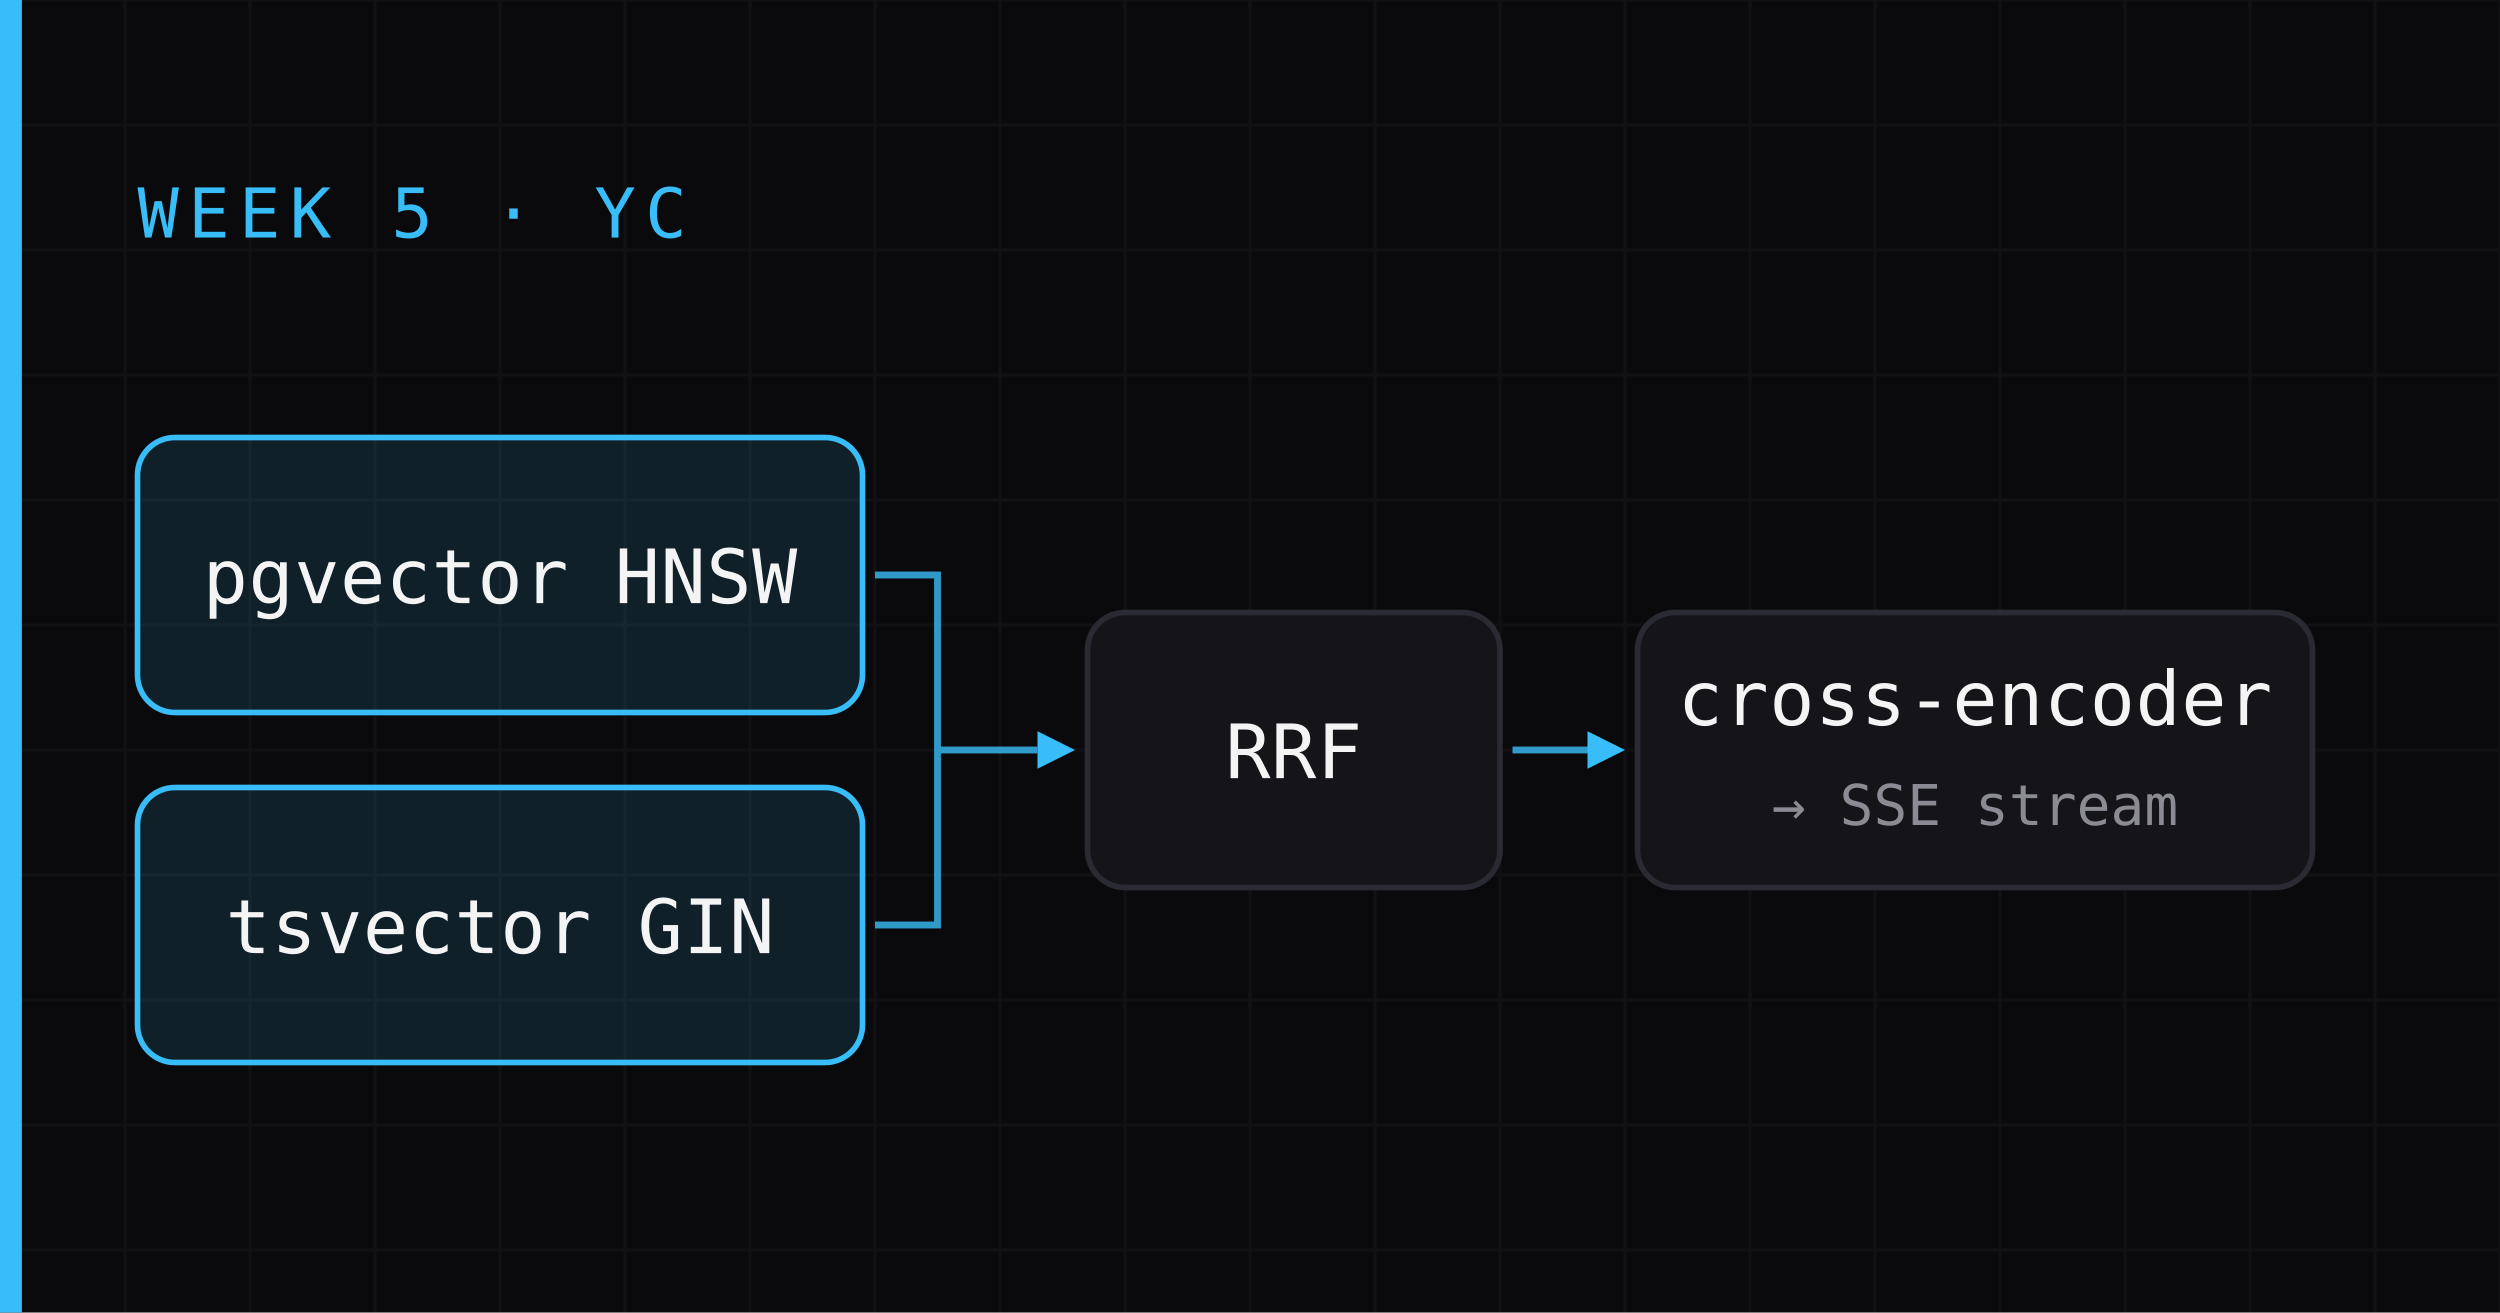
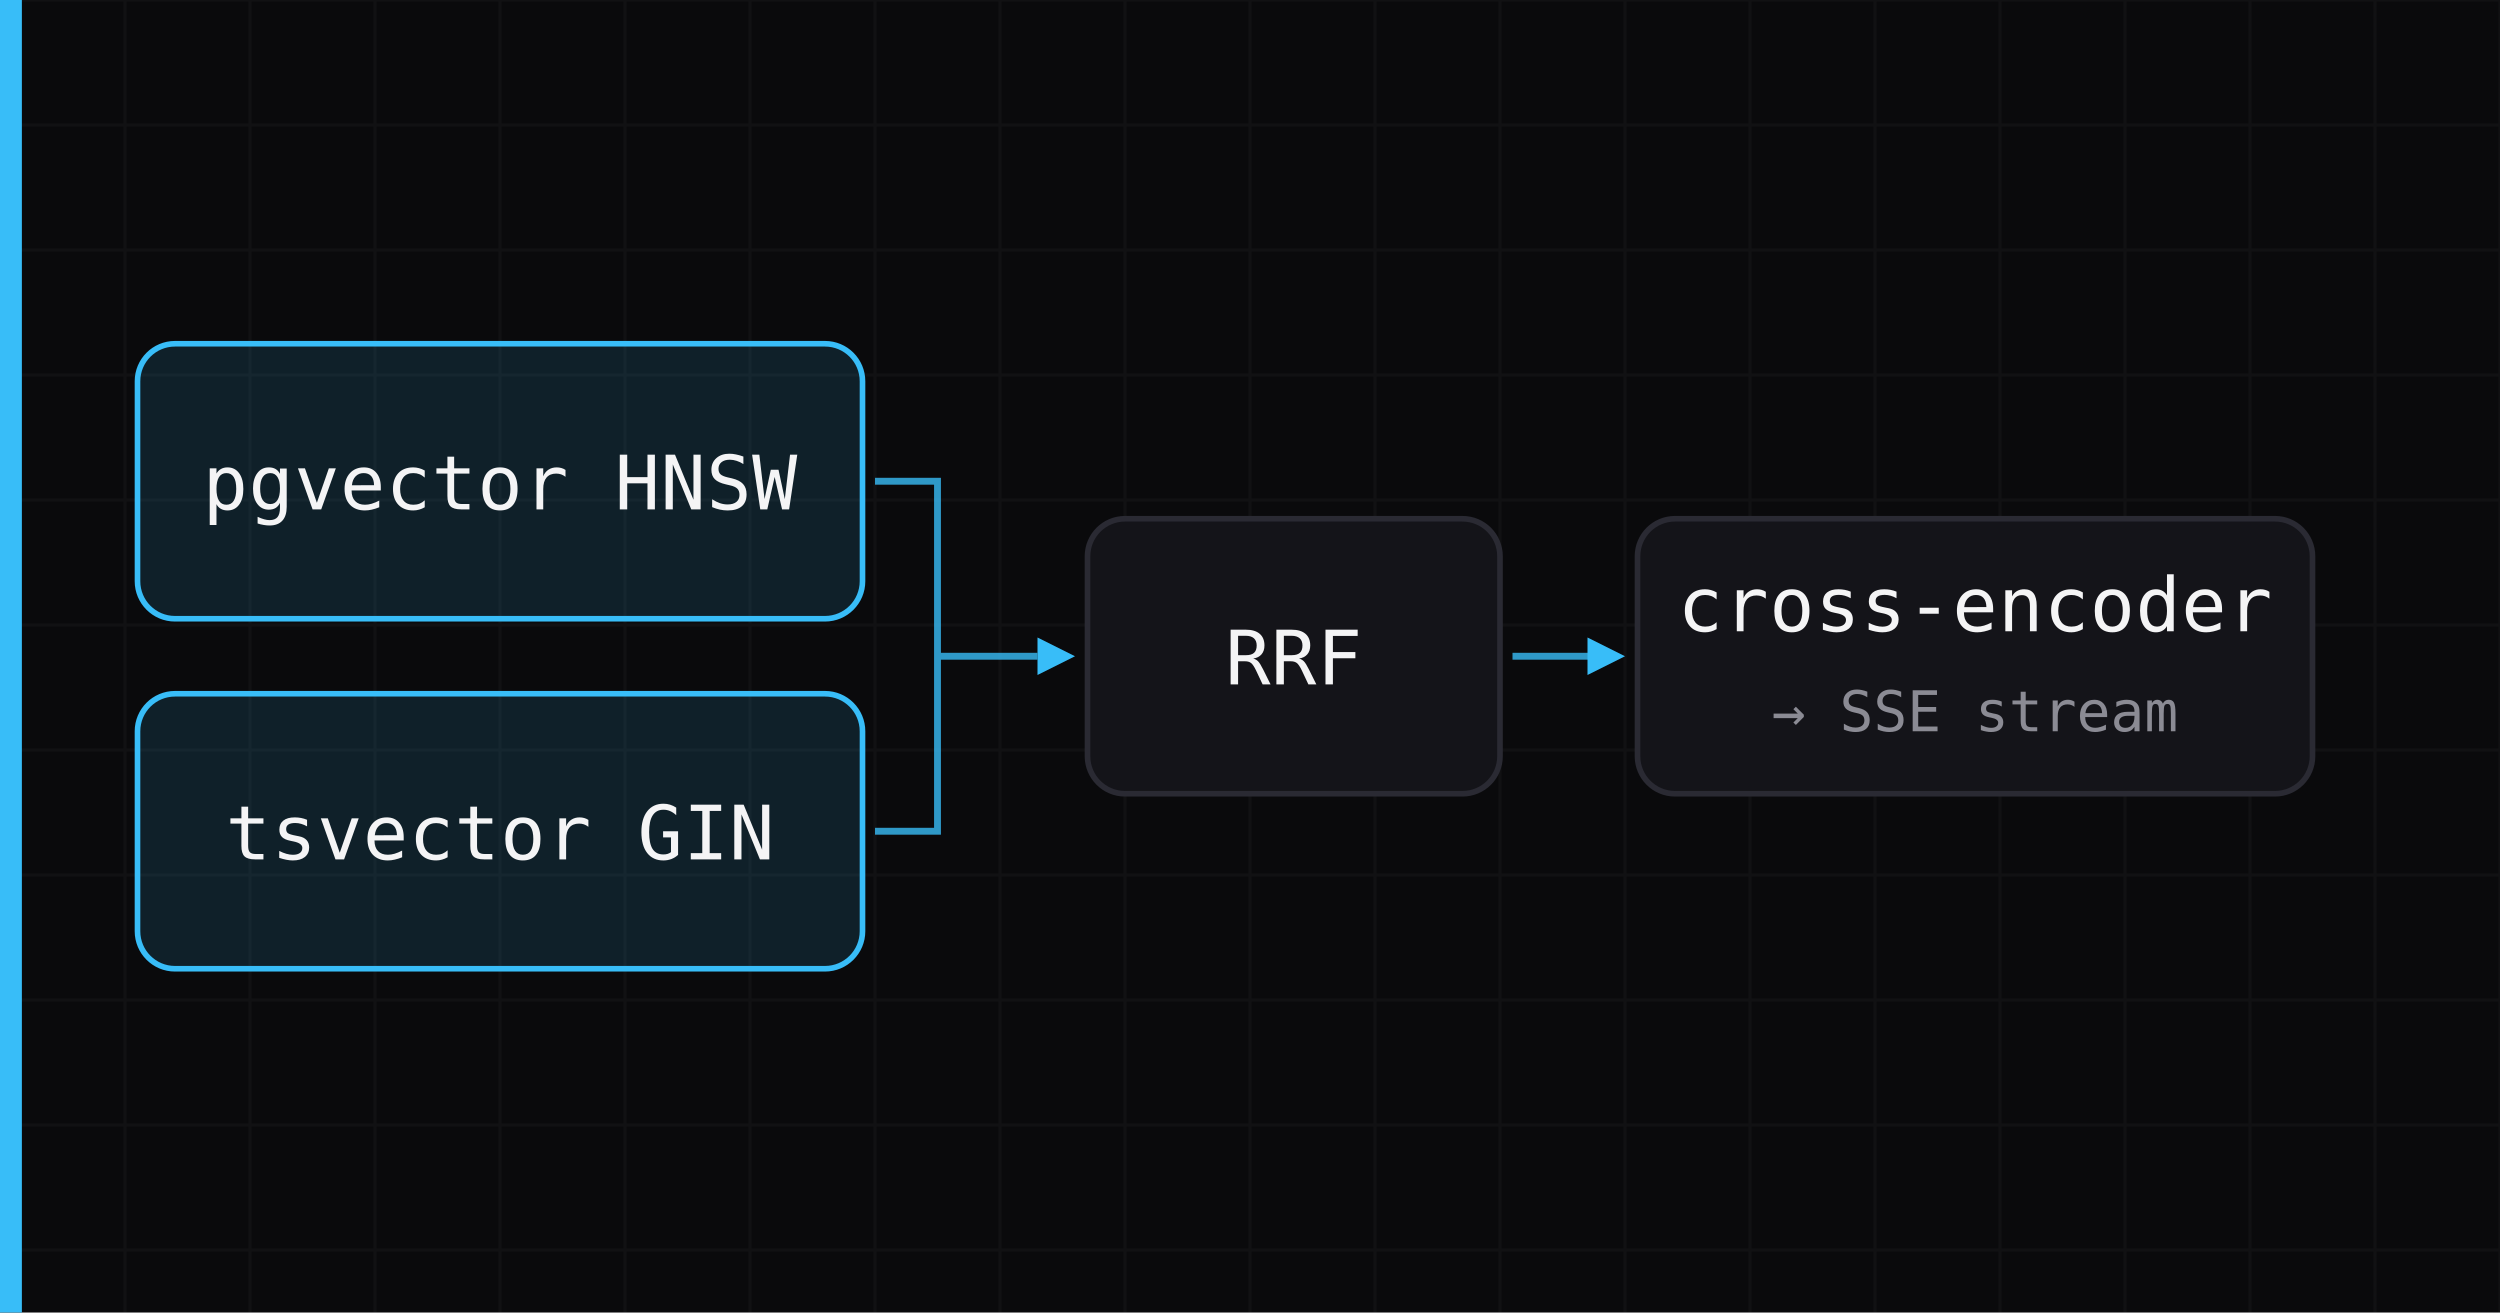
<svg xmlns="http://www.w3.org/2000/svg" viewBox="0 0 800 420" width="800" height="420" role="img" aria-label="Vector and keyword retrieval fused by RRF, then re-ranked by a cross-encoder">
  <rect width="800" height="420" fill="#0a0a0c" />
  <g stroke="#ffffff" stroke-width="1" opacity="0.03">
    <line x1="0" y1="0" x2="0" y2="420" />
    <line x1="40" y1="0" x2="40" y2="420" />
    <line x1="80" y1="0" x2="80" y2="420" />
    <line x1="120" y1="0" x2="120" y2="420" />
    <line x1="160" y1="0" x2="160" y2="420" />
    <line x1="200" y1="0" x2="200" y2="420" />
    <line x1="240" y1="0" x2="240" y2="420" />
    <line x1="280" y1="0" x2="280" y2="420" />
    <line x1="320" y1="0" x2="320" y2="420" />
    <line x1="360" y1="0" x2="360" y2="420" />
    <line x1="400" y1="0" x2="400" y2="420" />
    <line x1="440" y1="0" x2="440" y2="420" />
    <line x1="480" y1="0" x2="480" y2="420" />
    <line x1="520" y1="0" x2="520" y2="420" />
    <line x1="560" y1="0" x2="560" y2="420" />
    <line x1="600" y1="0" x2="600" y2="420" />
    <line x1="640" y1="0" x2="640" y2="420" />
    <line x1="680" y1="0" x2="680" y2="420" />
    <line x1="720" y1="0" x2="720" y2="420" />
    <line x1="760" y1="0" x2="760" y2="420" />
    <line x1="800" y1="0" x2="800" y2="420" />
    <line x1="0" y1="0" x2="800" y2="0" />
    <line x1="0" y1="40" x2="800" y2="40" />
    <line x1="0" y1="80" x2="800" y2="80" />
    <line x1="0" y1="120" x2="800" y2="120" />
    <line x1="0" y1="160" x2="800" y2="160" />
    <line x1="0" y1="200" x2="800" y2="200" />
    <line x1="0" y1="240" x2="800" y2="240" />
    <line x1="0" y1="280" x2="800" y2="280" />
    <line x1="0" y1="320" x2="800" y2="320" />
    <line x1="0" y1="360" x2="800" y2="360" />
    <line x1="0" y1="400" x2="800" y2="400" />
  </g>
  <rect x="0" y="0" width="7" height="420" fill="#38bdf8" />
-   <text x="44" y="76" font-family="ui-monospace, SFMono-Regular, Menlo, Consolas, monospace" font-size="22" fill="#38bdf8" letter-spacing="3">WEEK 5 · YC</text>
-   <rect x="44" y="140" width="232" height="88" rx="12" fill="#38bdf81f" stroke="#38bdf8" stroke-width="1.8" />
-   <text x="160.0" y="193.0" text-anchor="middle" font-family="ui-monospace, SFMono-Regular, Menlo, Consolas, monospace" font-size="24" fill="#f4f4f5" letter-spacing="0.2">pgvector HNSW</text>
-   <rect x="44" y="252" width="232" height="88" rx="12" fill="#38bdf81f" stroke="#38bdf8" stroke-width="1.8" />
-   <text x="160.0" y="305.0" text-anchor="middle" font-family="ui-monospace, SFMono-Regular, Menlo, Consolas, monospace" font-size="24" fill="#f4f4f5" letter-spacing="0.2">tsvector GIN</text>
-   <path d="M280 184 H300 V240.0 H332 M280 296 H300 V240.0" fill="none" stroke="#38bdf8" stroke-width="2.2" opacity="0.8" />
-   <path d="M332 234.0 L344 240.0 L332 246.0 Z" fill="#38bdf8" />
-   <rect x="348" y="196" width="132" height="88" rx="12" fill="#141419" stroke="#2a2a33" stroke-width="1.8" />
-   <text x="414.0" y="249.0" text-anchor="middle" font-family="ui-monospace, SFMono-Regular, Menlo, Consolas, monospace" font-size="24" fill="#f4f4f5" letter-spacing="0.2">RRF</text>
-   <line x1="484" y1="240" x2="509" y2="240" stroke="#38bdf8" stroke-width="2.2" opacity="0.8" />
-   <path d="M508 234 L520 240 L508 246 Z" fill="#38bdf8" />
-   <rect x="524" y="196" width="216" height="88" rx="12" fill="#141419" stroke="#2a2a33" stroke-width="1.8" />
-   <text x="632.0" y="232.0" text-anchor="middle" font-family="ui-monospace, SFMono-Regular, Menlo, Consolas, monospace" font-size="24" fill="#f4f4f5" letter-spacing="0.2">cross-encoder</text>
-   <text x="632.0" y="264.0" text-anchor="middle" font-family="ui-monospace, SFMono-Regular, Menlo, Consolas, monospace" font-size="18" fill="#8b8b94">→ SSE stream</text>
+   <g transform="translate(0,-30)">
+     <rect x="44" y="140" width="232" height="88" rx="12" fill="#38bdf81f" stroke="#38bdf8" stroke-width="1.8" />
+     <text x="160.0" y="193.0" text-anchor="middle" font-family="ui-monospace, SFMono-Regular, Menlo, Consolas, monospace" font-size="24" fill="#f4f4f5" letter-spacing="0.2">pgvector HNSW</text>
+     <rect x="44" y="252" width="232" height="88" rx="12" fill="#38bdf81f" stroke="#38bdf8" stroke-width="1.8" />
+     <text x="160.0" y="305.0" text-anchor="middle" font-family="ui-monospace, SFMono-Regular, Menlo, Consolas, monospace" font-size="24" fill="#f4f4f5" letter-spacing="0.2">tsvector GIN</text>
+     <path d="M280 184 H300 V240.0 H332 M280 296 H300 V240.0" fill="none" stroke="#38bdf8" stroke-width="2.2" opacity="0.8" />
+     <path d="M332 234.0 L344 240.0 L332 246.0 Z" fill="#38bdf8" />
+     <rect x="348" y="196" width="132" height="88" rx="12" fill="#141419" stroke="#2a2a33" stroke-width="1.8" />
+     <text x="414.0" y="249.0" text-anchor="middle" font-family="ui-monospace, SFMono-Regular, Menlo, Consolas, monospace" font-size="24" fill="#f4f4f5" letter-spacing="0.2">RRF</text>
+     <line x1="484" y1="240" x2="509" y2="240" stroke="#38bdf8" stroke-width="2.2" opacity="0.8" />
+     <path d="M508 234 L520 240 L508 246 Z" fill="#38bdf8" />
+     <rect x="524" y="196" width="216" height="88" rx="12" fill="#141419" stroke="#2a2a33" stroke-width="1.8" />
+     <text x="632.0" y="232.0" text-anchor="middle" font-family="ui-monospace, SFMono-Regular, Menlo, Consolas, monospace" font-size="24" fill="#f4f4f5" letter-spacing="0.2">cross-encoder</text>
+     <text x="632.0" y="264.0" text-anchor="middle" font-family="ui-monospace, SFMono-Regular, Menlo, Consolas, monospace" font-size="18" fill="#8b8b94">→ SSE stream</text>
+   </g>
</svg>
